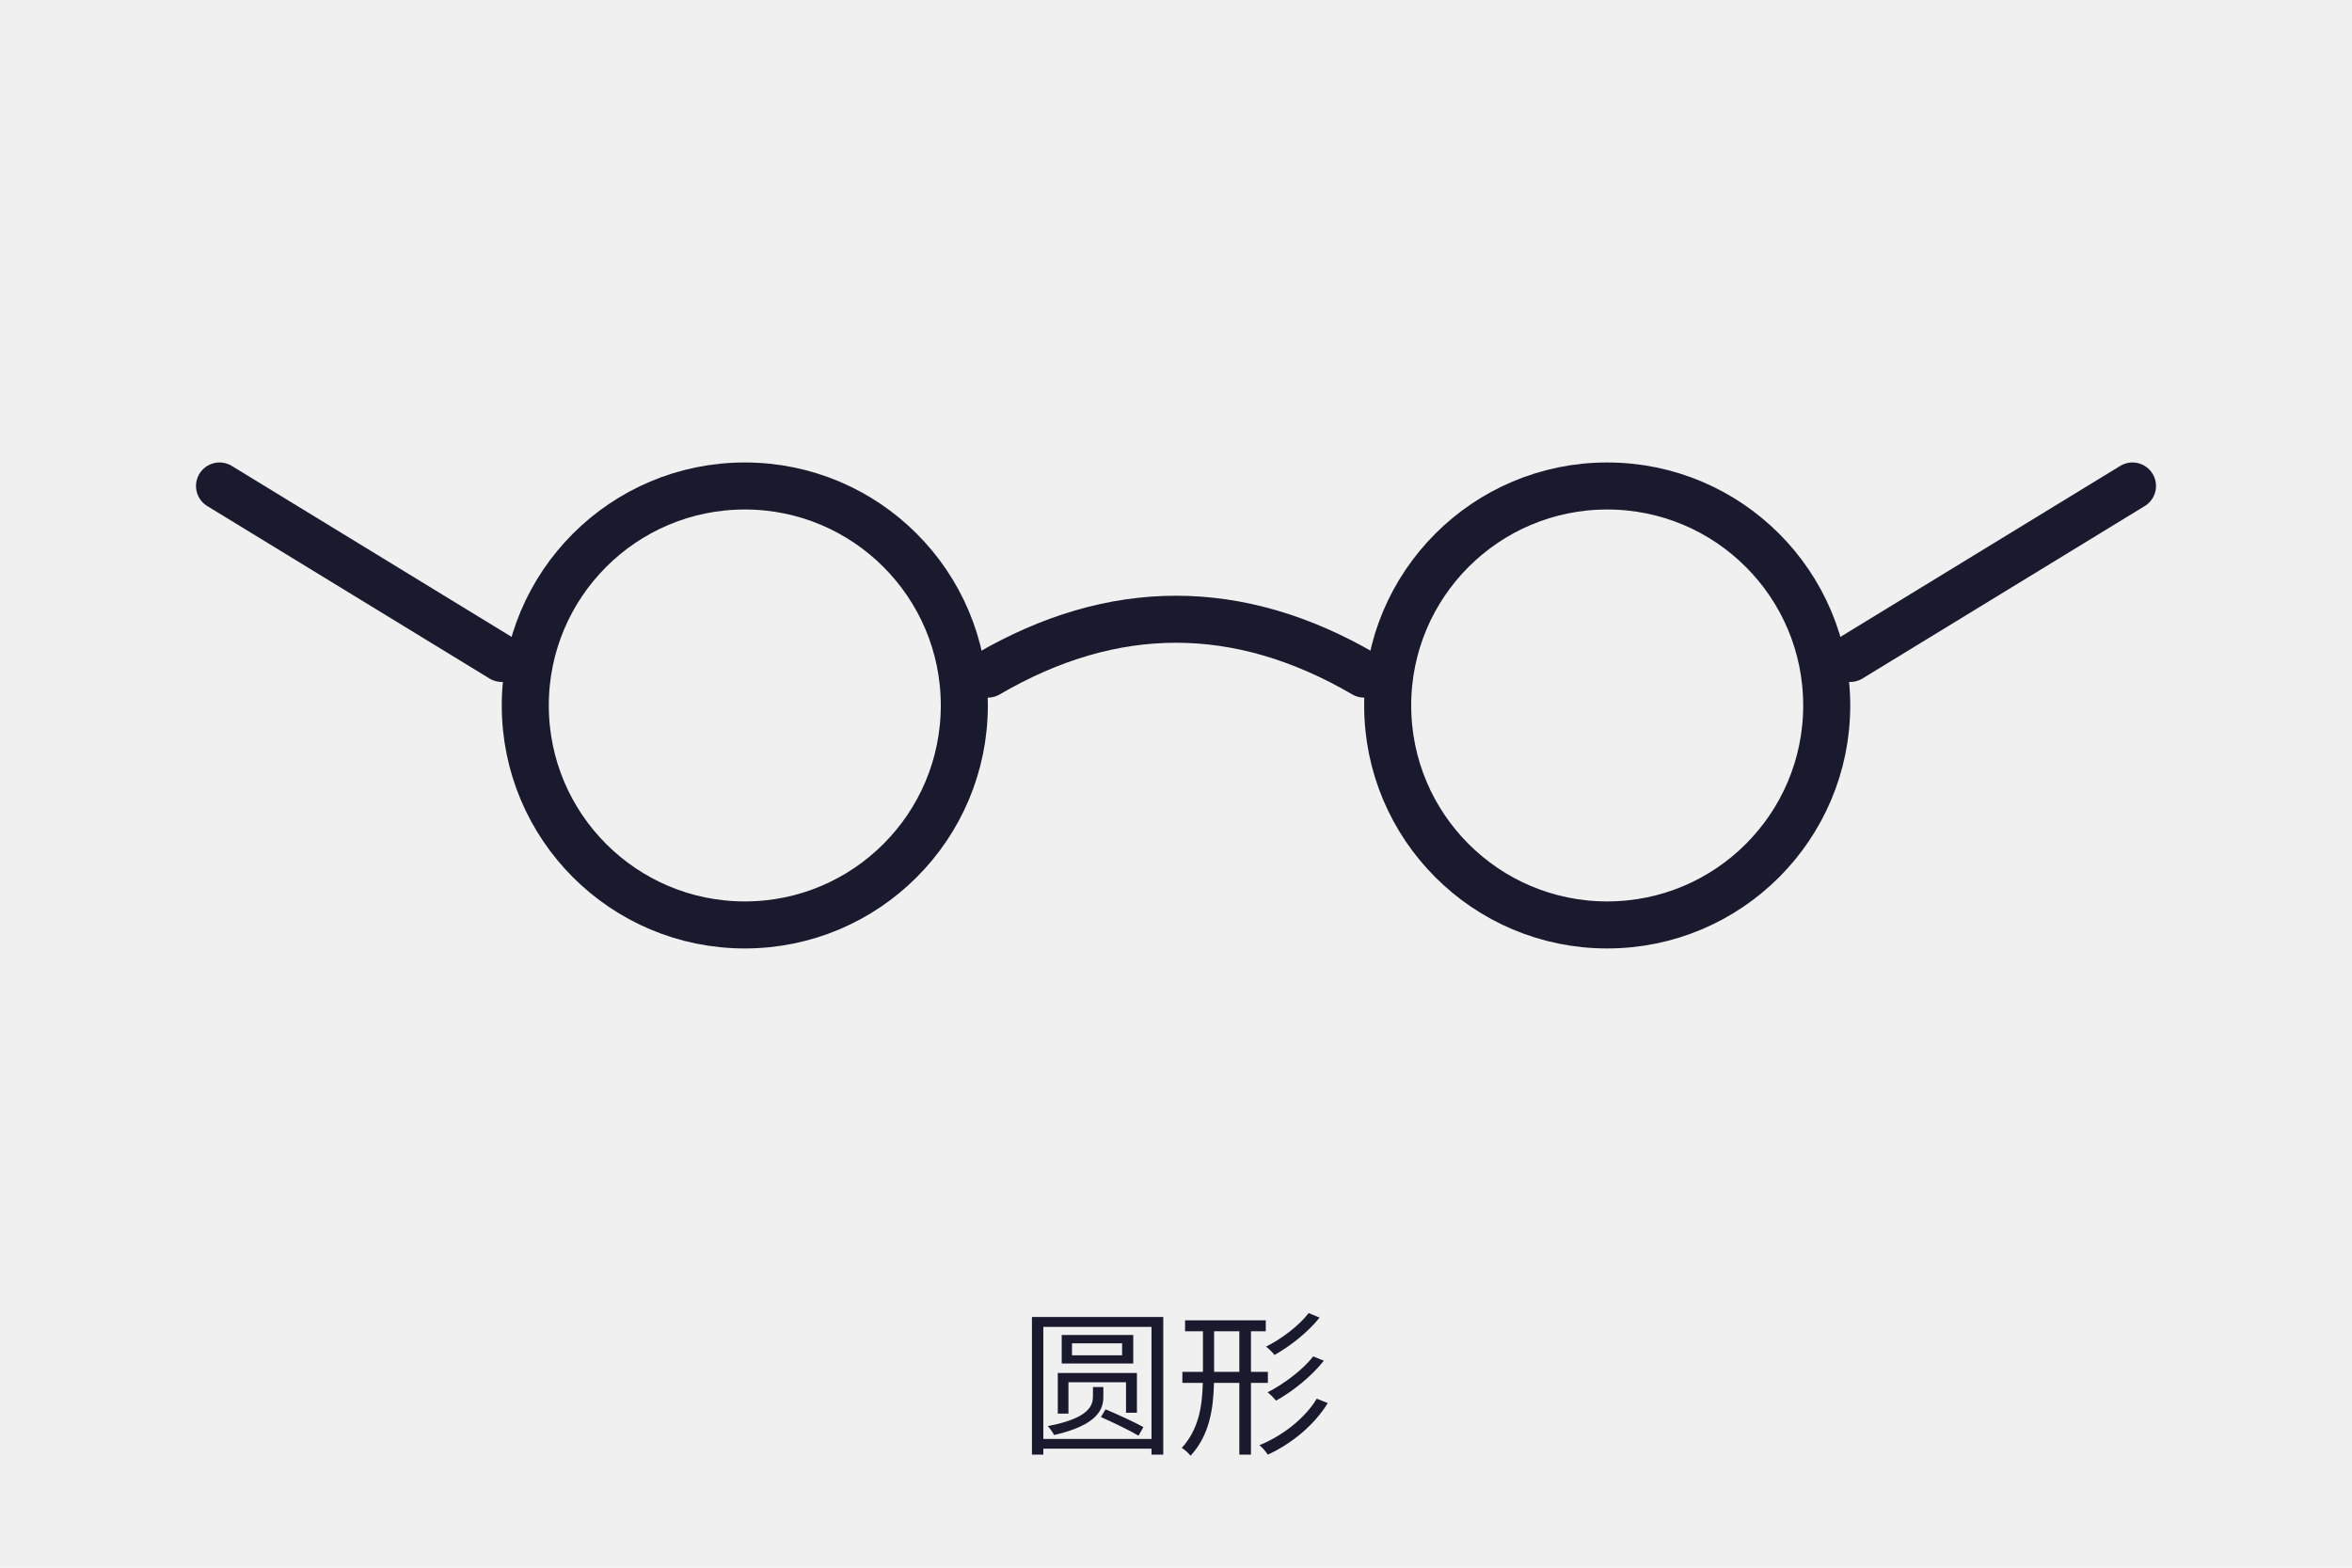
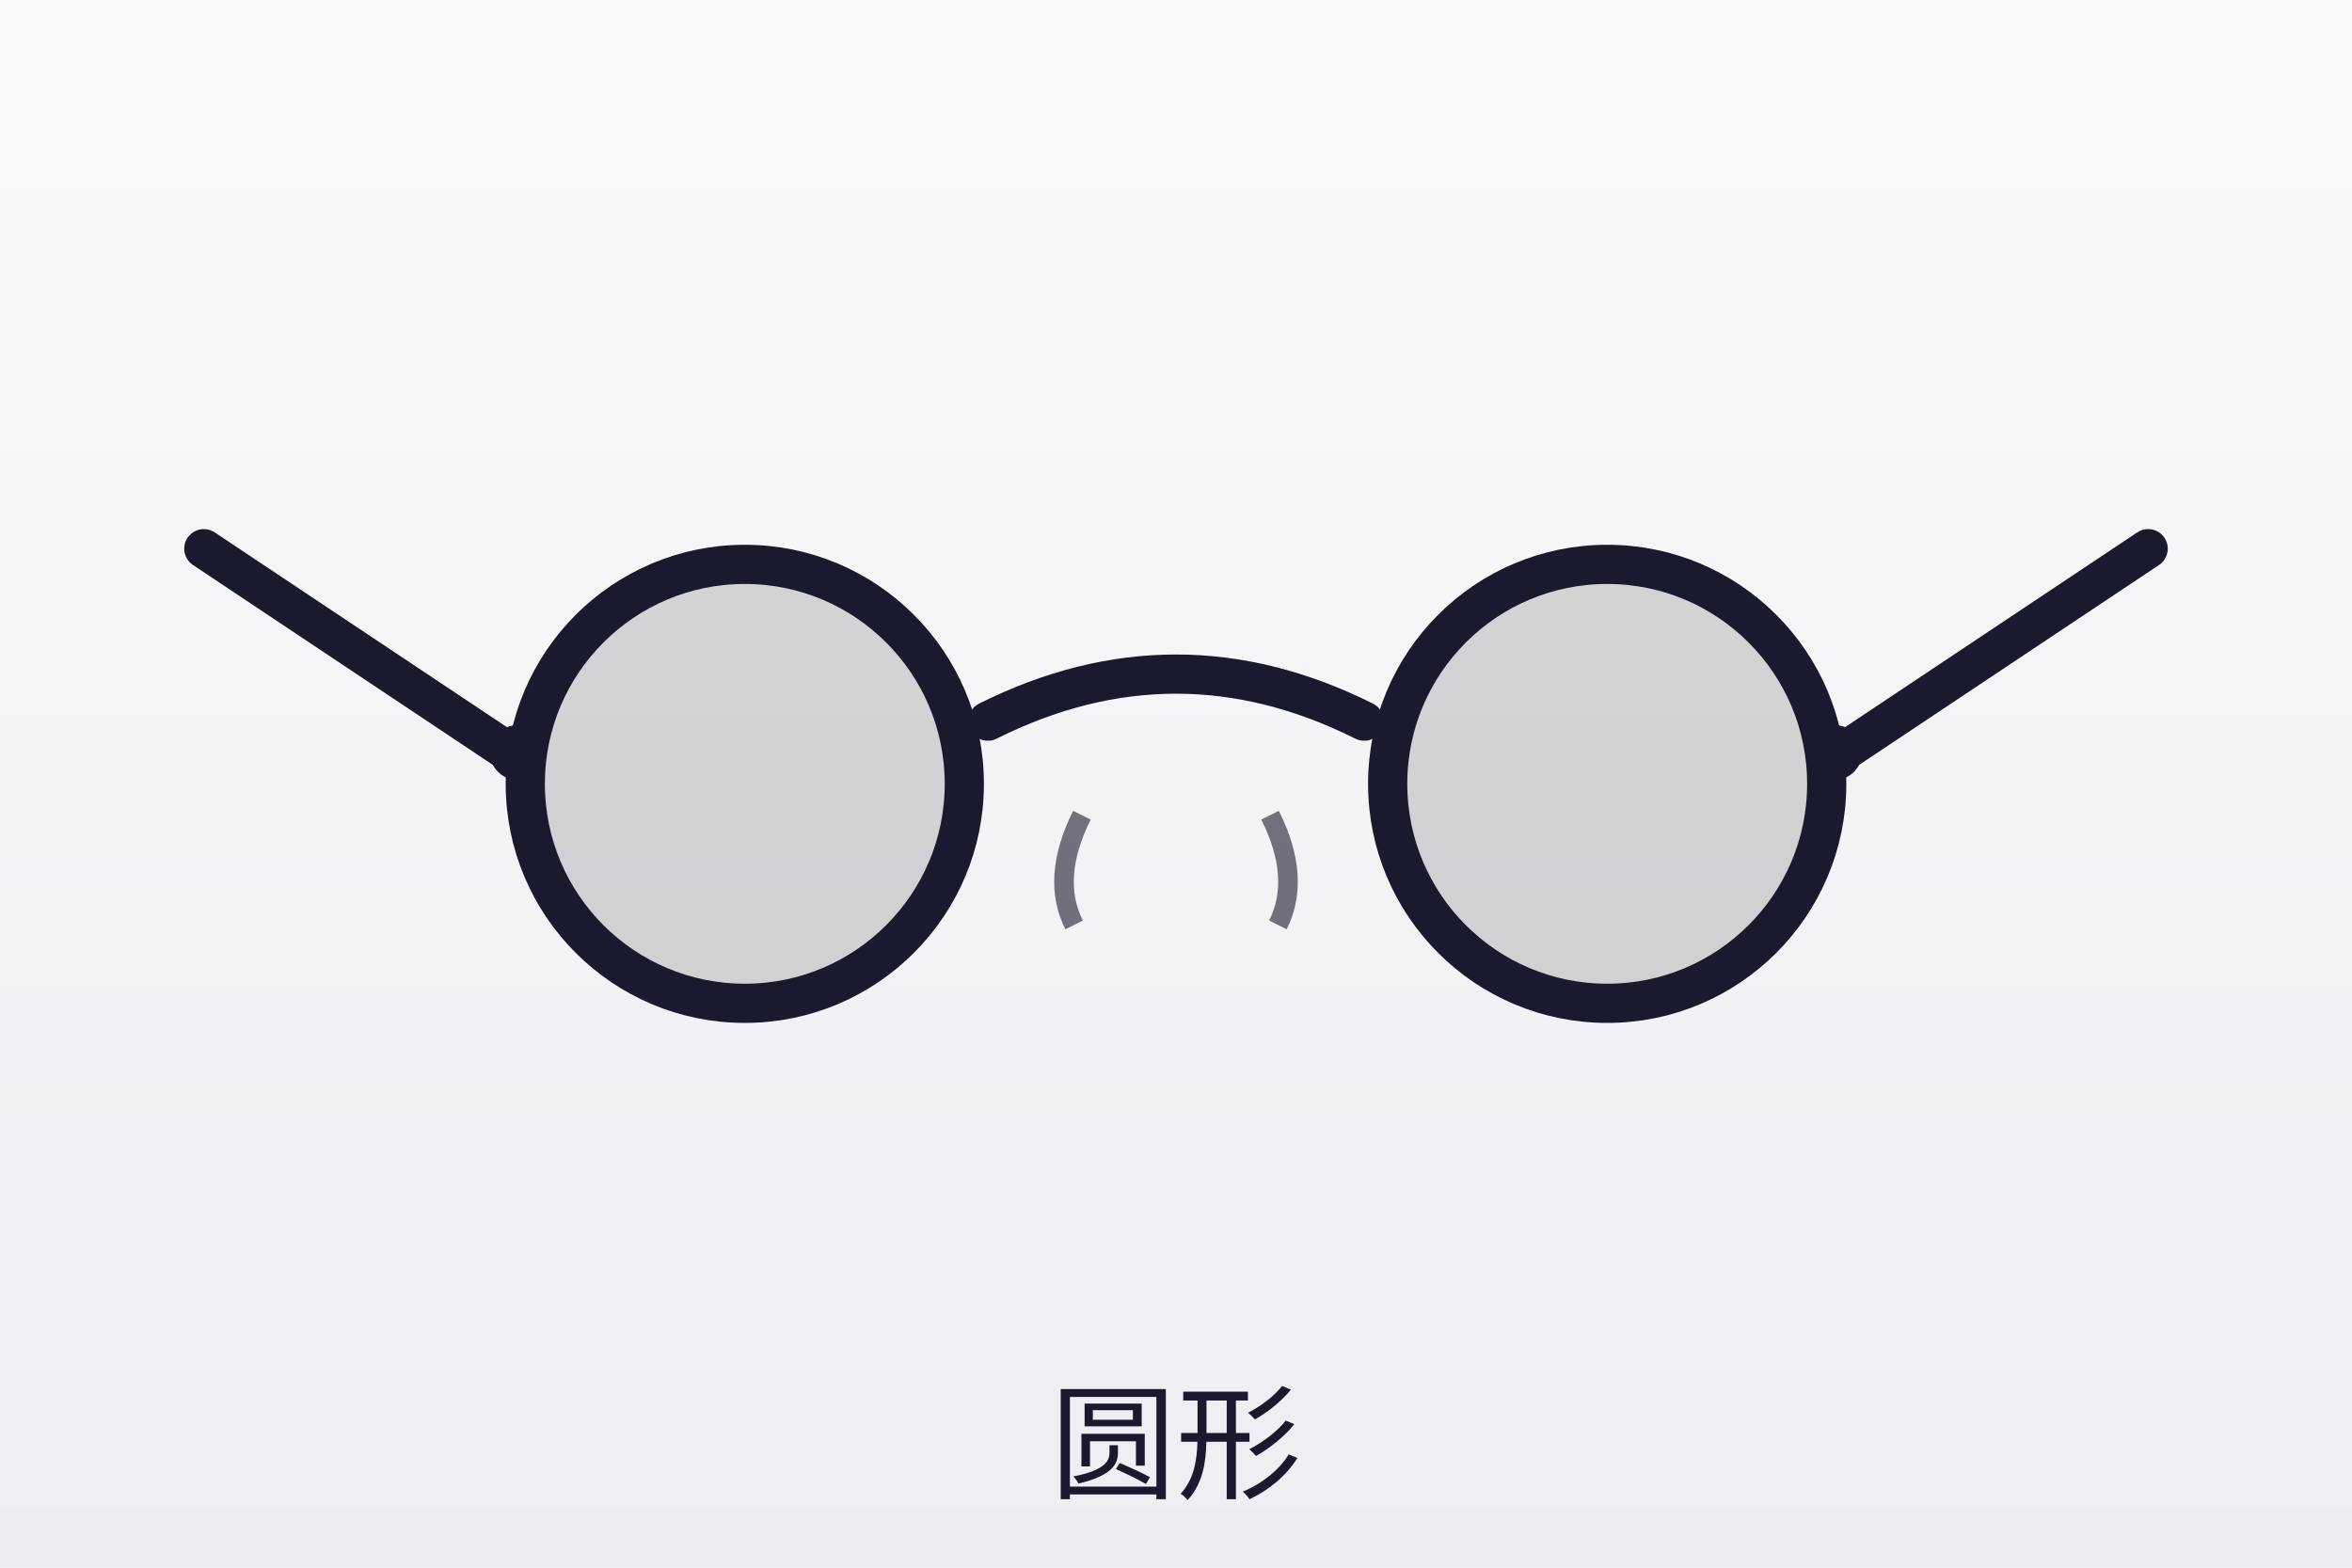
<svg xmlns="http://www.w3.org/2000/svg" width="300" height="200" viewBox="0 0 300 200">
-   <rect width="300" height="200" fill="#f0f0f0" />
-   <circle cx="95" cy="90" r="28" fill="none" stroke="#1a1a2e" stroke-width="6" stroke-linejoin="round" />
-   <circle cx="205" cy="90" r="28" fill="none" stroke="#1a1a2e" stroke-width="6" stroke-linejoin="round" />
-   <path d="M 126 86 Q 150 72 174 86" fill="none" stroke="#1a1a2e" stroke-width="6" stroke-linecap="round" />
-   <path d="M 64 84 L 28 62" fill="none" stroke="#1a1a2e" stroke-width="6" stroke-linecap="round" />
-   <path d="M 236 84 L 272 62" fill="none" stroke="#1a1a2e" stroke-width="6" stroke-linecap="round" />
-   <text x="150" y="184" text-anchor="middle" font-family="sans-serif" font-size="20" fill="#1a1a2e">圆形</text>
+   <defs>
+     <linearGradient id="bg" x1="0" y1="0" x2="0" y2="1">
+       <stop offset="0" stop-color="#fafafa" />
+       <stop offset="1" stop-color="#eceef2" />
+     </linearGradient>
+   </defs>
+   <rect width="300" height="200" fill="url(#bg)" />
+   <path d="M 65 96 L 26 70" fill="none" stroke="#1a1a2e" stroke-width="5" stroke-linecap="round" />
+   <path d="M 235 96 L 274 70" fill="none" stroke="#1a1a2e" stroke-width="5" stroke-linecap="round" />
+   <circle cx="66" cy="96" r="3.5" fill="#1a1a2e" />
+   <circle cx="234" cy="96" r="3.5" fill="#1a1a2e" />
+   <path d="M 126 92 Q 150 80 174 92" fill="none" stroke="#1a1a2e" stroke-width="5" stroke-linecap="round" />
+   <path d="M 138 104 q -4 8 -1 14" fill="none" stroke="#1a1a2e" stroke-width="2.5" stroke-opacity="0.6" />
+   <path d="M 162 104 q 4 8 1 14" fill="none" stroke="#1a1a2e" stroke-width="2.5" stroke-opacity="0.6" />
+   <circle cx="95" cy="100" r="28" fill="#3C3C3C" fill-opacity="0.18" stroke="#1a1a2e" stroke-width="5" stroke-linejoin="round" />
+   <circle cx="95" cy="100" r="28" fill="none" stroke="#1a1a2e" stroke-width="2" stroke-opacity="0.35" />
+   <circle cx="205" cy="100" r="28" fill="#3C3C3C" fill-opacity="0.18" stroke="#1a1a2e" stroke-width="5" stroke-linejoin="round" />
+   <circle cx="205" cy="100" r="28" fill="none" stroke="#1a1a2e" stroke-width="2" stroke-opacity="0.35" />
+   <text x="150" y="190" text-anchor="middle" font-family="sans-serif" font-size="16" fill="#1a1a2e">圆形</text>
</svg>
